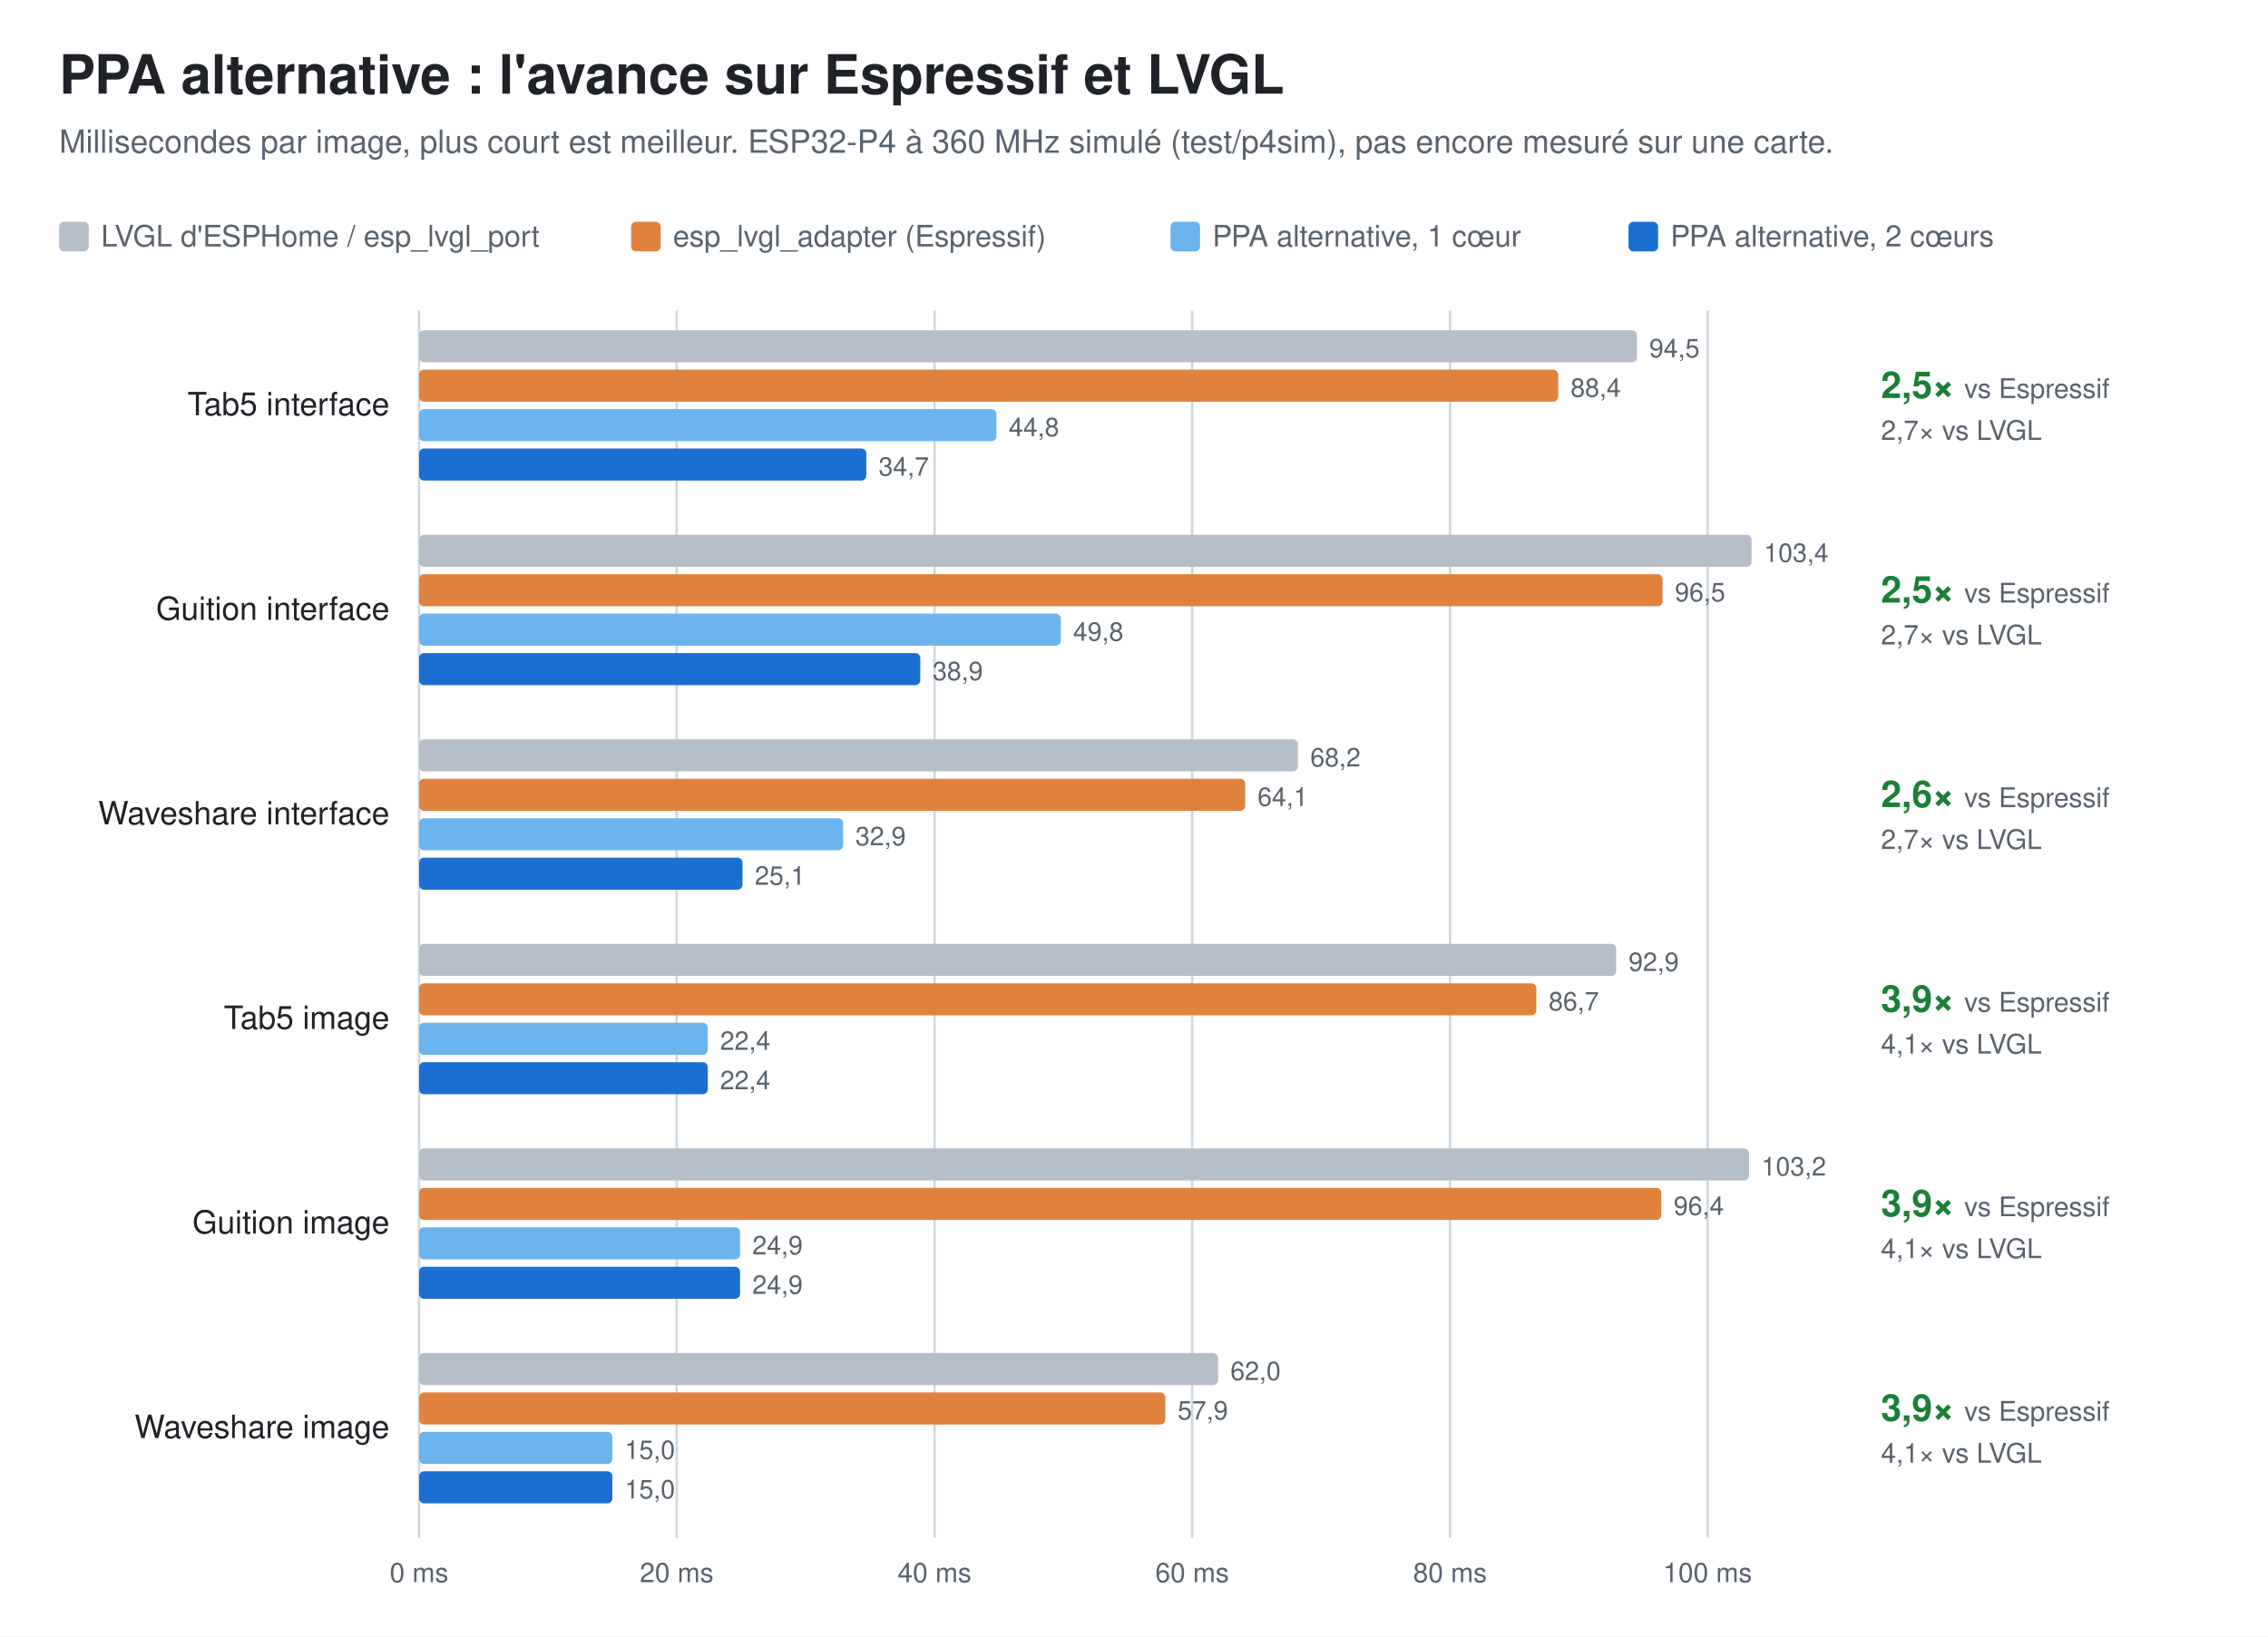
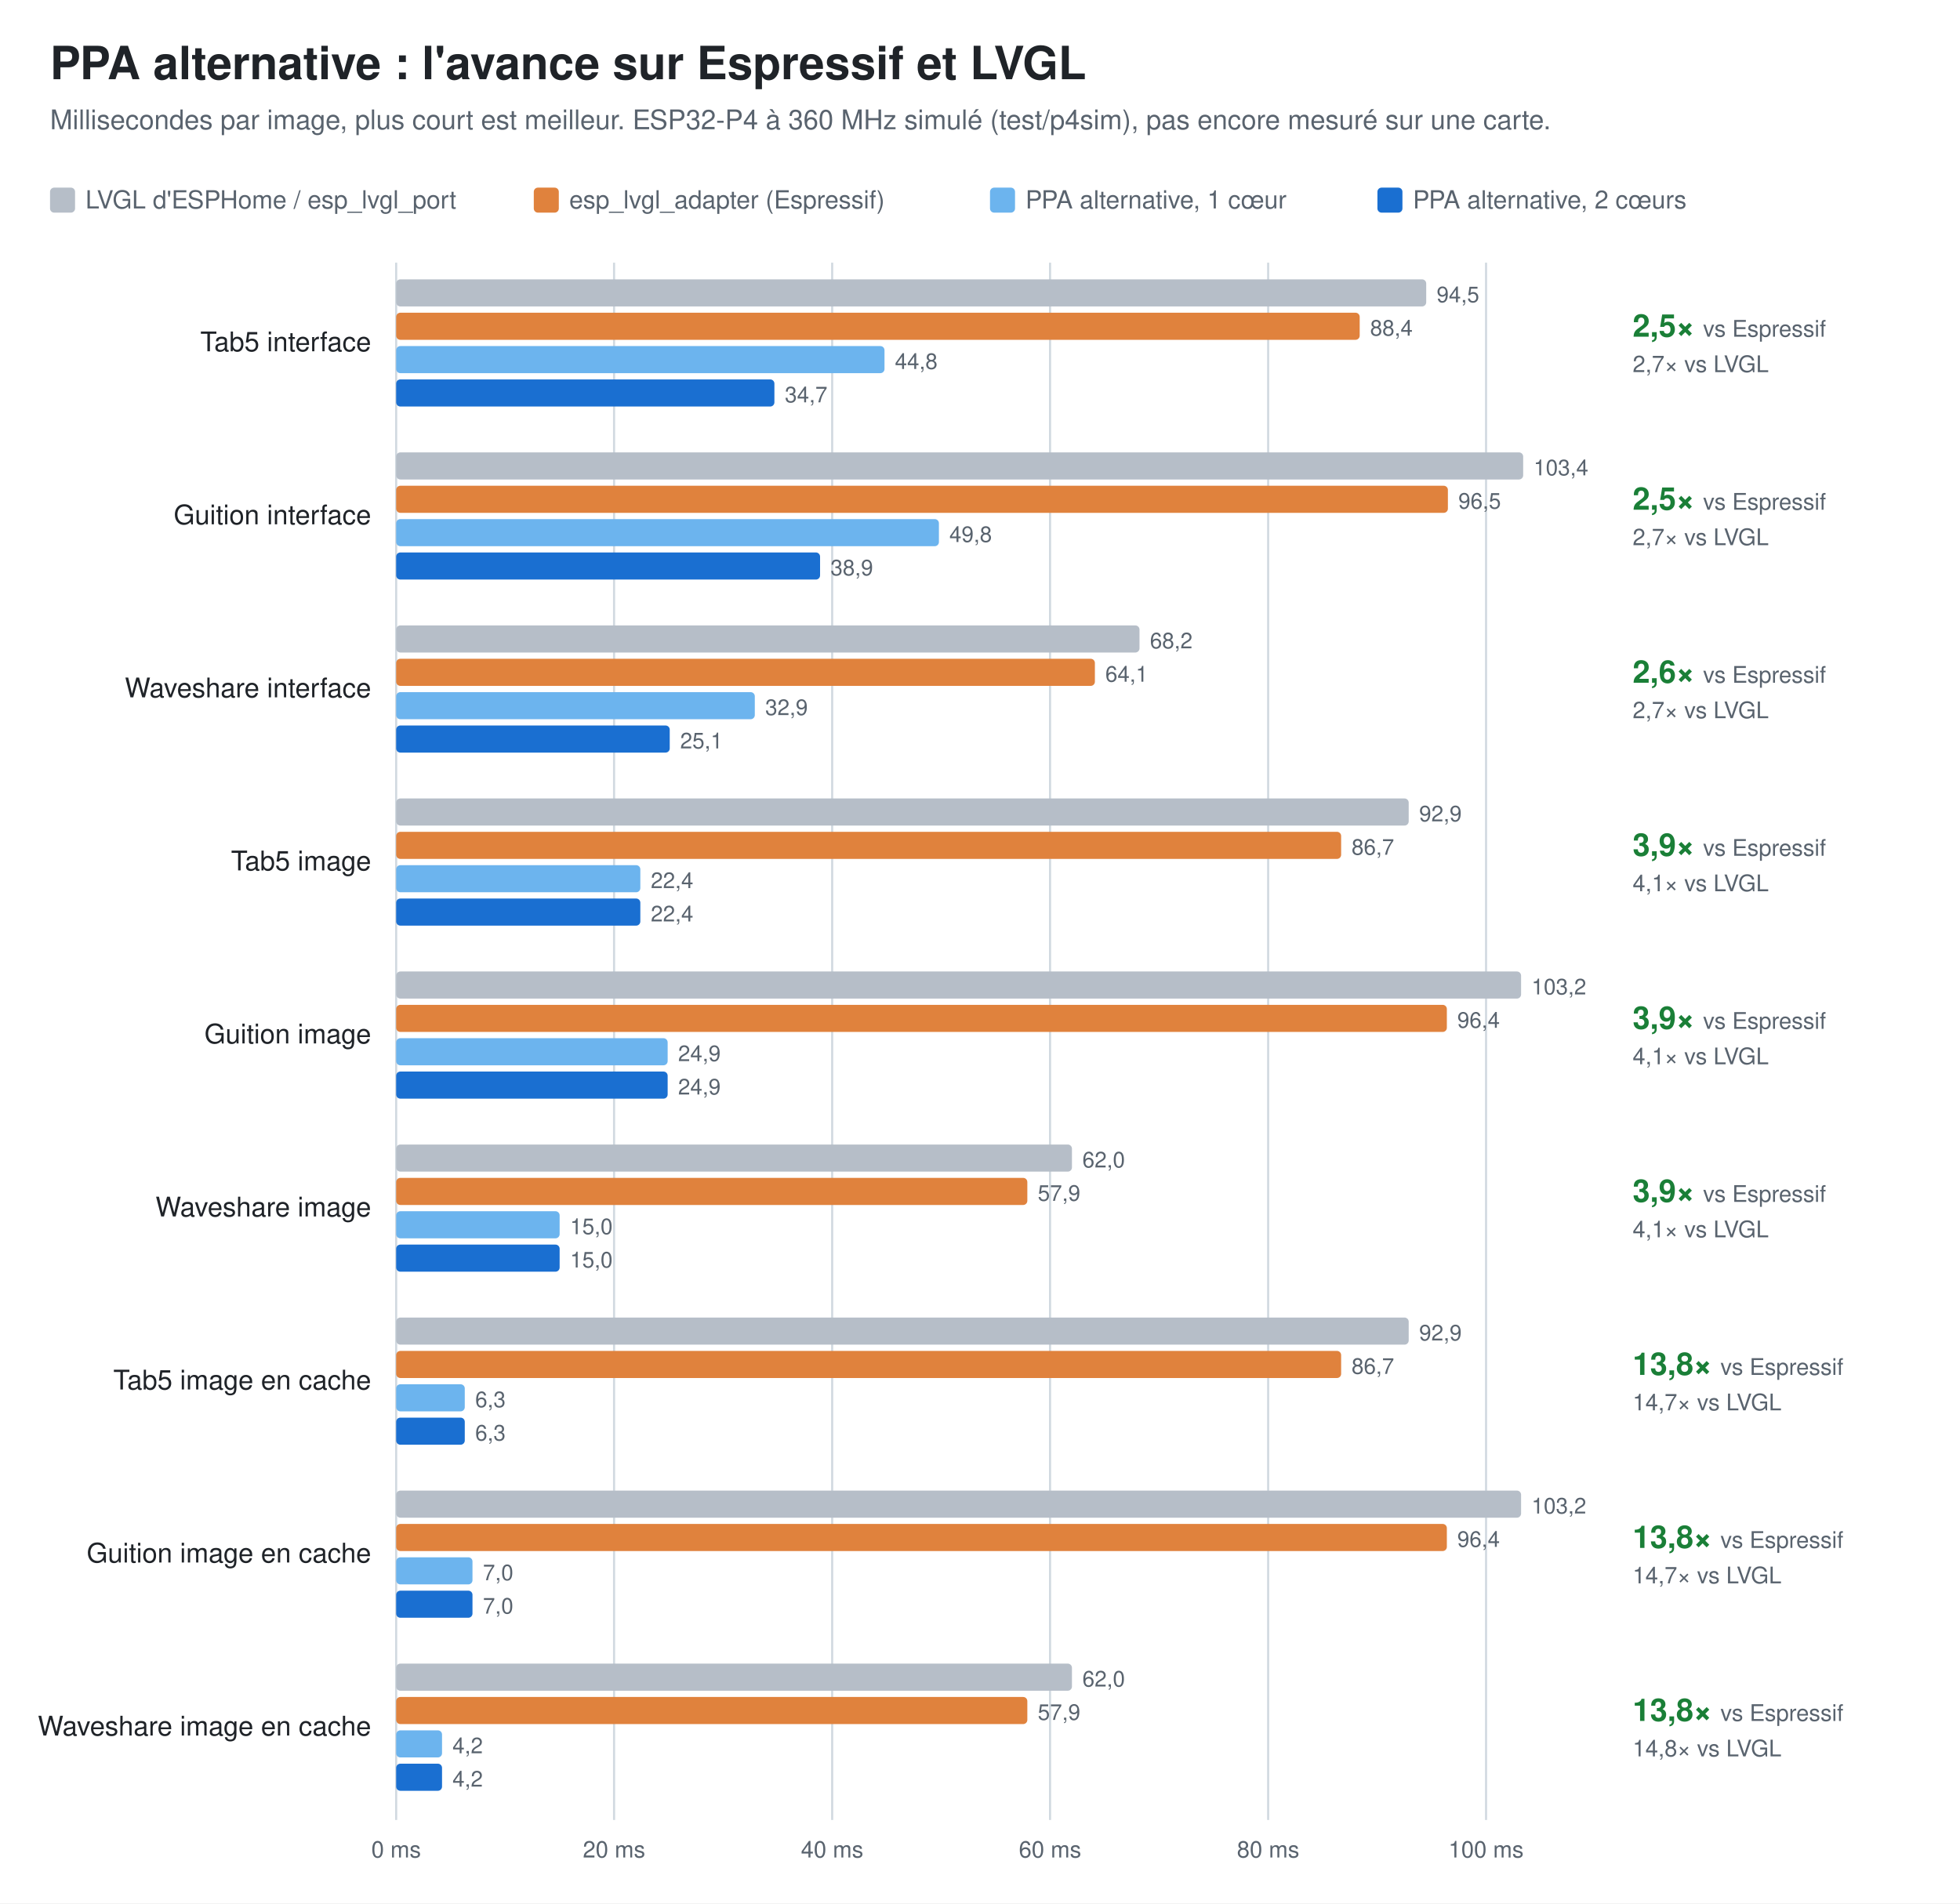
- <svg xmlns="http://www.w3.org/2000/svg" viewBox="0 0 920 664" width="920" height="664" font-family="-apple-system, Segoe UI, Helvetica, Arial, sans-serif" role="img" aria-label="Millisecondes par image : PPA alternative contre Espressif et LVGL">
+ <svg xmlns="http://www.w3.org/2000/svg" viewBox="0 0 940 913" width="940" height="913" font-family="-apple-system, Segoe UI, Helvetica, Arial, sans-serif" role="img" aria-label="Millisecondes par image : PPA alternative contre Espressif et LVGL">
  <style>
  .bg { fill: #ffffff } .fg { fill: #1f2328 } .mute { fill: #59636e } .grid { stroke: #d1d9e0 }
  .s0 { fill: #b6bec8 } .s1 { fill: #e0823d } .s2 { fill: #6cb4ee } .s3 { fill: #1a6fd1 } .gain { fill: #1a7f37 }
  @media (prefers-color-scheme: dark) {
    .bg { fill: #0d1117 } .fg { fill: #e6edf3 } .mute { fill: #9198a1 } .grid { stroke: #3d444d }
    .s0 { fill: #5a626c } .s1 { fill: #f0883e } .s2 { fill: #79c0ff } .s3 { fill: #388bfd } .gain { fill: #3fb950 }
  }
</style>
-   <rect class="bg" width="920" height="664" />
+   <rect class="bg" width="940" height="913" />
  <text class="fg" x="24" y="38" font-size="22" font-weight="600">PPA alternative : l'avance sur Espressif et LVGL</text>
  <text class="mute" x="24" y="62" font-size="13">Millisecondes par image, plus court est meilleur. ESP32-P4 à 360 MHz simulé (test/p4sim), pas encore mesuré sur une carte.</text>
  <rect class="s0" x="24" y="90" width="12" height="12" rx="2" />
  <text class="mute" x="41" y="100" font-size="12">LVGL d'ESPHome / esp_lvgl_port</text>
  <rect class="s1" x="256.0" y="90" width="12" height="12" rx="2" />
  <text class="mute" x="273.0" y="100" font-size="12">esp_lvgl_adapter (Espressif)</text>
  <rect class="s2" x="474.8" y="90" width="12" height="12" rx="2" />
  <text class="mute" x="491.8" y="100" font-size="12">PPA alternative, 1 cœur</text>
  <rect class="s3" x="660.6" y="90" width="12" height="12" rx="2" />
  <text class="mute" x="677.6" y="100" font-size="12">PPA alternative, 2 cœurs</text>
-   <line class="grid" x1="170.0" x2="170.0" y1="126" y2="624" />
-   <text class="mute" x="170.0" y="642" font-size="11" text-anchor="middle">0 ms</text>
-   <line class="grid" x1="274.5" x2="274.5" y1="126" y2="624" />
-   <text class="mute" x="274.5" y="642" font-size="11" text-anchor="middle">20 ms</text>
-   <line class="grid" x1="379.1" x2="379.1" y1="126" y2="624" />
-   <text class="mute" x="379.1" y="642" font-size="11" text-anchor="middle">40 ms</text>
-   <line class="grid" x1="483.6" x2="483.6" y1="126" y2="624" />
-   <text class="mute" x="483.6" y="642" font-size="11" text-anchor="middle">60 ms</text>
-   <line class="grid" x1="588.2" x2="588.2" y1="126" y2="624" />
-   <text class="mute" x="588.2" y="642" font-size="11" text-anchor="middle">80 ms</text>
-   <line class="grid" x1="692.7" x2="692.7" y1="126" y2="624" />
-   <text class="mute" x="692.7" y="642" font-size="11" text-anchor="middle">100 ms</text>
-   <text class="fg" x="158" y="168.5" font-size="13" text-anchor="end">Tab5 interface</text>
-   <rect class="s0" x="170" y="134" width="494.0" height="13" rx="2" />
-   <text class="mute" x="669.0" y="145" font-size="10.5">94,5</text>
-   <rect class="s1" x="170" y="150" width="462.1" height="13" rx="2" />
-   <text class="mute" x="637.1" y="161" font-size="10.5">88,4</text>
-   <rect class="s2" x="170" y="166" width="234.2" height="13" rx="2" />
-   <text class="mute" x="409.2" y="177" font-size="10.5">44,8</text>
-   <rect class="s3" x="170" y="182" width="181.4" height="13" rx="2" />
-   <text class="mute" x="356.4" y="193" font-size="10.5">34,7</text>
-   <text class="gain" x="763" y="161.5" font-size="15" font-weight="700">2,5× <tspan class="mute" font-size="11" font-weight="400">vs Espressif</tspan>
+   <line class="grid" x1="190.0" x2="190.0" y1="126" y2="873" />
+   <text class="mute" x="190.0" y="891" font-size="11" text-anchor="middle">0 ms</text>
+   <line class="grid" x1="294.5" x2="294.5" y1="126" y2="873" />
+   <text class="mute" x="294.5" y="891" font-size="11" text-anchor="middle">20 ms</text>
+   <line class="grid" x1="399.1" x2="399.1" y1="126" y2="873" />
+   <text class="mute" x="399.1" y="891" font-size="11" text-anchor="middle">40 ms</text>
+   <line class="grid" x1="503.6" x2="503.6" y1="126" y2="873" />
+   <text class="mute" x="503.6" y="891" font-size="11" text-anchor="middle">60 ms</text>
+   <line class="grid" x1="608.2" x2="608.2" y1="126" y2="873" />
+   <text class="mute" x="608.2" y="891" font-size="11" text-anchor="middle">80 ms</text>
+   <line class="grid" x1="712.7" x2="712.7" y1="126" y2="873" />
+   <text class="mute" x="712.7" y="891" font-size="11" text-anchor="middle">100 ms</text>
+   <text class="fg" x="178" y="168.5" font-size="13" text-anchor="end">Tab5 interface</text>
+   <rect class="s0" x="190" y="134" width="494.0" height="13" rx="2" />
+   <text class="mute" x="689.0" y="145" font-size="10.5">94,5</text>
+   <rect class="s1" x="190" y="150" width="462.1" height="13" rx="2" />
+   <text class="mute" x="657.1" y="161" font-size="10.5">88,4</text>
+   <rect class="s2" x="190" y="166" width="234.2" height="13" rx="2" />
+   <text class="mute" x="429.2" y="177" font-size="10.5">44,8</text>
+   <rect class="s3" x="190" y="182" width="181.4" height="13" rx="2" />
+   <text class="mute" x="376.4" y="193" font-size="10.5">34,7</text>
+   <text class="gain" x="783" y="161.5" font-size="15" font-weight="700">2,5× <tspan class="mute" font-size="11" font-weight="400">vs Espressif</tspan>
  </text>
-   <text class="mute" x="763" y="178.5" font-size="11">2,7× vs LVGL</text>
-   <text class="fg" x="158" y="251.5" font-size="13" text-anchor="end">Guition interface</text>
-   <rect class="s0" x="170" y="217" width="540.5" height="13" rx="2" />
-   <text class="mute" x="715.5" y="228" font-size="10.5">103,4</text>
-   <rect class="s1" x="170" y="233" width="504.4" height="13" rx="2" />
-   <text class="mute" x="679.4" y="244" font-size="10.5">96,5</text>
-   <rect class="s2" x="170" y="249" width="260.3" height="13" rx="2" />
-   <text class="mute" x="435.3" y="260" font-size="10.5">49,8</text>
-   <rect class="s3" x="170" y="265" width="203.3" height="13" rx="2" />
-   <text class="mute" x="378.3" y="276" font-size="10.5">38,9</text>
-   <text class="gain" x="763" y="244.5" font-size="15" font-weight="700">2,5× <tspan class="mute" font-size="11" font-weight="400">vs Espressif</tspan>
+   <text class="mute" x="783" y="178.5" font-size="11">2,7× vs LVGL</text>
+   <text class="fg" x="178" y="251.5" font-size="13" text-anchor="end">Guition interface</text>
+   <rect class="s0" x="190" y="217" width="540.5" height="13" rx="2" />
+   <text class="mute" x="735.5" y="228" font-size="10.5">103,4</text>
+   <rect class="s1" x="190" y="233" width="504.4" height="13" rx="2" />
+   <text class="mute" x="699.4" y="244" font-size="10.5">96,5</text>
+   <rect class="s2" x="190" y="249" width="260.3" height="13" rx="2" />
+   <text class="mute" x="455.3" y="260" font-size="10.5">49,8</text>
+   <rect class="s3" x="190" y="265" width="203.3" height="13" rx="2" />
+   <text class="mute" x="398.3" y="276" font-size="10.5">38,9</text>
+   <text class="gain" x="783" y="244.5" font-size="15" font-weight="700">2,5× <tspan class="mute" font-size="11" font-weight="400">vs Espressif</tspan>
  </text>
-   <text class="mute" x="763" y="261.5" font-size="11">2,7× vs LVGL</text>
-   <text class="fg" x="158" y="334.5" font-size="13" text-anchor="end">Waveshare interface</text>
-   <rect class="s0" x="170" y="300" width="356.5" height="13" rx="2" />
-   <text class="mute" x="531.5" y="311" font-size="10.5">68,2</text>
-   <rect class="s1" x="170" y="316" width="335.1" height="13" rx="2" />
-   <text class="mute" x="510.1" y="327" font-size="10.5">64,1</text>
-   <rect class="s2" x="170" y="332" width="172.0" height="13" rx="2" />
-   <text class="mute" x="347.0" y="343" font-size="10.5">32,9</text>
-   <rect class="s3" x="170" y="348" width="131.2" height="13" rx="2" />
-   <text class="mute" x="306.2" y="359" font-size="10.5">25,1</text>
-   <text class="gain" x="763" y="327.5" font-size="15" font-weight="700">2,6× <tspan class="mute" font-size="11" font-weight="400">vs Espressif</tspan>
+   <text class="mute" x="783" y="261.5" font-size="11">2,7× vs LVGL</text>
+   <text class="fg" x="178" y="334.5" font-size="13" text-anchor="end">Waveshare interface</text>
+   <rect class="s0" x="190" y="300" width="356.5" height="13" rx="2" />
+   <text class="mute" x="551.5" y="311" font-size="10.5">68,2</text>
+   <rect class="s1" x="190" y="316" width="335.1" height="13" rx="2" />
+   <text class="mute" x="530.1" y="327" font-size="10.5">64,1</text>
+   <rect class="s2" x="190" y="332" width="172.0" height="13" rx="2" />
+   <text class="mute" x="367.0" y="343" font-size="10.5">32,9</text>
+   <rect class="s3" x="190" y="348" width="131.2" height="13" rx="2" />
+   <text class="mute" x="326.2" y="359" font-size="10.5">25,1</text>
+   <text class="gain" x="783" y="327.5" font-size="15" font-weight="700">2,6× <tspan class="mute" font-size="11" font-weight="400">vs Espressif</tspan>
  </text>
-   <text class="mute" x="763" y="344.5" font-size="11">2,7× vs LVGL</text>
-   <text class="fg" x="158" y="417.5" font-size="13" text-anchor="end">Tab5 image</text>
-   <rect class="s0" x="170" y="383" width="485.6" height="13" rx="2" />
-   <text class="mute" x="660.6" y="394" font-size="10.5">92,9</text>
-   <rect class="s1" x="170" y="399" width="453.2" height="13" rx="2" />
-   <text class="mute" x="628.2" y="410" font-size="10.5">86,7</text>
-   <rect class="s2" x="170" y="415" width="117.1" height="13" rx="2" />
-   <text class="mute" x="292.1" y="426" font-size="10.5">22,4</text>
-   <rect class="s3" x="170" y="431" width="117.1" height="13" rx="2" />
-   <text class="mute" x="292.1" y="442" font-size="10.5">22,4</text>
-   <text class="gain" x="763" y="410.5" font-size="15" font-weight="700">3,9× <tspan class="mute" font-size="11" font-weight="400">vs Espressif</tspan>
+   <text class="mute" x="783" y="344.5" font-size="11">2,7× vs LVGL</text>
+   <text class="fg" x="178" y="417.5" font-size="13" text-anchor="end">Tab5 image</text>
+   <rect class="s0" x="190" y="383" width="485.6" height="13" rx="2" />
+   <text class="mute" x="680.6" y="394" font-size="10.5">92,9</text>
+   <rect class="s1" x="190" y="399" width="453.2" height="13" rx="2" />
+   <text class="mute" x="648.2" y="410" font-size="10.5">86,7</text>
+   <rect class="s2" x="190" y="415" width="117.1" height="13" rx="2" />
+   <text class="mute" x="312.1" y="426" font-size="10.5">22,4</text>
+   <rect class="s3" x="190" y="431" width="117.1" height="13" rx="2" />
+   <text class="mute" x="312.1" y="442" font-size="10.5">22,4</text>
+   <text class="gain" x="783" y="410.5" font-size="15" font-weight="700">3,9× <tspan class="mute" font-size="11" font-weight="400">vs Espressif</tspan>
  </text>
-   <text class="mute" x="763" y="427.5" font-size="11">4,1× vs LVGL</text>
-   <text class="fg" x="158" y="500.5" font-size="13" text-anchor="end">Guition image</text>
-   <rect class="s0" x="170" y="466" width="539.5" height="13" rx="2" />
-   <text class="mute" x="714.5" y="477" font-size="10.5">103,2</text>
-   <rect class="s1" x="170" y="482" width="503.9" height="13" rx="2" />
-   <text class="mute" x="678.9" y="493" font-size="10.5">96,4</text>
-   <rect class="s2" x="170" y="498" width="130.2" height="13" rx="2" />
-   <text class="mute" x="305.2" y="509" font-size="10.5">24,9</text>
-   <rect class="s3" x="170" y="514" width="130.2" height="13" rx="2" />
-   <text class="mute" x="305.2" y="525" font-size="10.5">24,9</text>
-   <text class="gain" x="763" y="493.5" font-size="15" font-weight="700">3,9× <tspan class="mute" font-size="11" font-weight="400">vs Espressif</tspan>
+   <text class="mute" x="783" y="427.5" font-size="11">4,1× vs LVGL</text>
+   <text class="fg" x="178" y="500.5" font-size="13" text-anchor="end">Guition image</text>
+   <rect class="s0" x="190" y="466" width="539.5" height="13" rx="2" />
+   <text class="mute" x="734.5" y="477" font-size="10.5">103,2</text>
+   <rect class="s1" x="190" y="482" width="503.9" height="13" rx="2" />
+   <text class="mute" x="698.9" y="493" font-size="10.5">96,4</text>
+   <rect class="s2" x="190" y="498" width="130.2" height="13" rx="2" />
+   <text class="mute" x="325.2" y="509" font-size="10.5">24,9</text>
+   <rect class="s3" x="190" y="514" width="130.2" height="13" rx="2" />
+   <text class="mute" x="325.2" y="525" font-size="10.5">24,9</text>
+   <text class="gain" x="783" y="493.5" font-size="15" font-weight="700">3,9× <tspan class="mute" font-size="11" font-weight="400">vs Espressif</tspan>
  </text>
-   <text class="mute" x="763" y="510.5" font-size="11">4,1× vs LVGL</text>
-   <text class="fg" x="158" y="583.5" font-size="13" text-anchor="end">Waveshare image</text>
-   <rect class="s0" x="170" y="549" width="324.1" height="13" rx="2" />
-   <text class="mute" x="499.1" y="560" font-size="10.5">62,0</text>
-   <rect class="s1" x="170" y="565" width="302.7" height="13" rx="2" />
-   <text class="mute" x="477.7" y="576" font-size="10.5">57,9</text>
-   <rect class="s2" x="170" y="581" width="78.4" height="13" rx="2" />
-   <text class="mute" x="253.4" y="592" font-size="10.5">15,0</text>
-   <rect class="s3" x="170" y="597" width="78.4" height="13" rx="2" />
-   <text class="mute" x="253.4" y="608" font-size="10.5">15,0</text>
-   <text class="gain" x="763" y="576.5" font-size="15" font-weight="700">3,9× <tspan class="mute" font-size="11" font-weight="400">vs Espressif</tspan>
+   <text class="mute" x="783" y="510.5" font-size="11">4,1× vs LVGL</text>
+   <text class="fg" x="178" y="583.5" font-size="13" text-anchor="end">Waveshare image</text>
+   <rect class="s0" x="190" y="549" width="324.1" height="13" rx="2" />
+   <text class="mute" x="519.1" y="560" font-size="10.5">62,0</text>
+   <rect class="s1" x="190" y="565" width="302.7" height="13" rx="2" />
+   <text class="mute" x="497.7" y="576" font-size="10.5">57,9</text>
+   <rect class="s2" x="190" y="581" width="78.4" height="13" rx="2" />
+   <text class="mute" x="273.4" y="592" font-size="10.5">15,0</text>
+   <rect class="s3" x="190" y="597" width="78.4" height="13" rx="2" />
+   <text class="mute" x="273.4" y="608" font-size="10.5">15,0</text>
+   <text class="gain" x="783" y="576.5" font-size="15" font-weight="700">3,9× <tspan class="mute" font-size="11" font-weight="400">vs Espressif</tspan>
  </text>
-   <text class="mute" x="763" y="593.5" font-size="11">4,1× vs LVGL</text>
+   <text class="mute" x="783" y="593.5" font-size="11">4,1× vs LVGL</text>
+   <text class="fg" x="178" y="666.5" font-size="13" text-anchor="end">Tab5 image en cache</text>
+   <rect class="s0" x="190" y="632" width="485.6" height="13" rx="2" />
+   <text class="mute" x="680.6" y="643" font-size="10.5">92,9</text>
+   <rect class="s1" x="190" y="648" width="453.2" height="13" rx="2" />
+   <text class="mute" x="648.2" y="659" font-size="10.5">86,7</text>
+   <rect class="s2" x="190" y="664" width="32.9" height="13" rx="2" />
+   <text class="mute" x="227.9" y="675" font-size="10.5">6,3</text>
+   <rect class="s3" x="190" y="680" width="32.9" height="13" rx="2" />
+   <text class="mute" x="227.9" y="691" font-size="10.5">6,3</text>
+   <text class="gain" x="783" y="659.5" font-size="15" font-weight="700">13,8× <tspan class="mute" font-size="11" font-weight="400">vs Espressif</tspan>
+   </text>
+   <text class="mute" x="783" y="676.5" font-size="11">14,7× vs LVGL</text>
+   <text class="fg" x="178" y="749.5" font-size="13" text-anchor="end">Guition image en cache</text>
+   <rect class="s0" x="190" y="715" width="539.5" height="13" rx="2" />
+   <text class="mute" x="734.5" y="726" font-size="10.5">103,2</text>
+   <rect class="s1" x="190" y="731" width="503.9" height="13" rx="2" />
+   <text class="mute" x="698.9" y="742" font-size="10.5">96,4</text>
+   <rect class="s2" x="190" y="747" width="36.6" height="13" rx="2" />
+   <text class="mute" x="231.6" y="758" font-size="10.5">7,0</text>
+   <rect class="s3" x="190" y="763" width="36.6" height="13" rx="2" />
+   <text class="mute" x="231.6" y="774" font-size="10.5">7,0</text>
+   <text class="gain" x="783" y="742.5" font-size="15" font-weight="700">13,8× <tspan class="mute" font-size="11" font-weight="400">vs Espressif</tspan>
+   </text>
+   <text class="mute" x="783" y="759.5" font-size="11">14,7× vs LVGL</text>
+   <text class="fg" x="178" y="832.5" font-size="13" text-anchor="end">Waveshare image en cache</text>
+   <rect class="s0" x="190" y="798" width="324.1" height="13" rx="2" />
+   <text class="mute" x="519.1" y="809" font-size="10.5">62,0</text>
+   <rect class="s1" x="190" y="814" width="302.7" height="13" rx="2" />
+   <text class="mute" x="497.7" y="825" font-size="10.5">57,9</text>
+   <rect class="s2" x="190" y="830" width="22.0" height="13" rx="2" />
+   <text class="mute" x="217.0" y="841" font-size="10.5">4,2</text>
+   <rect class="s3" x="190" y="846" width="22.0" height="13" rx="2" />
+   <text class="mute" x="217.0" y="857" font-size="10.5">4,2</text>
+   <text class="gain" x="783" y="825.5" font-size="15" font-weight="700">13,8× <tspan class="mute" font-size="11" font-weight="400">vs Espressif</tspan>
+   </text>
+   <text class="mute" x="783" y="842.5" font-size="11">14,8× vs LVGL</text>
</svg>
